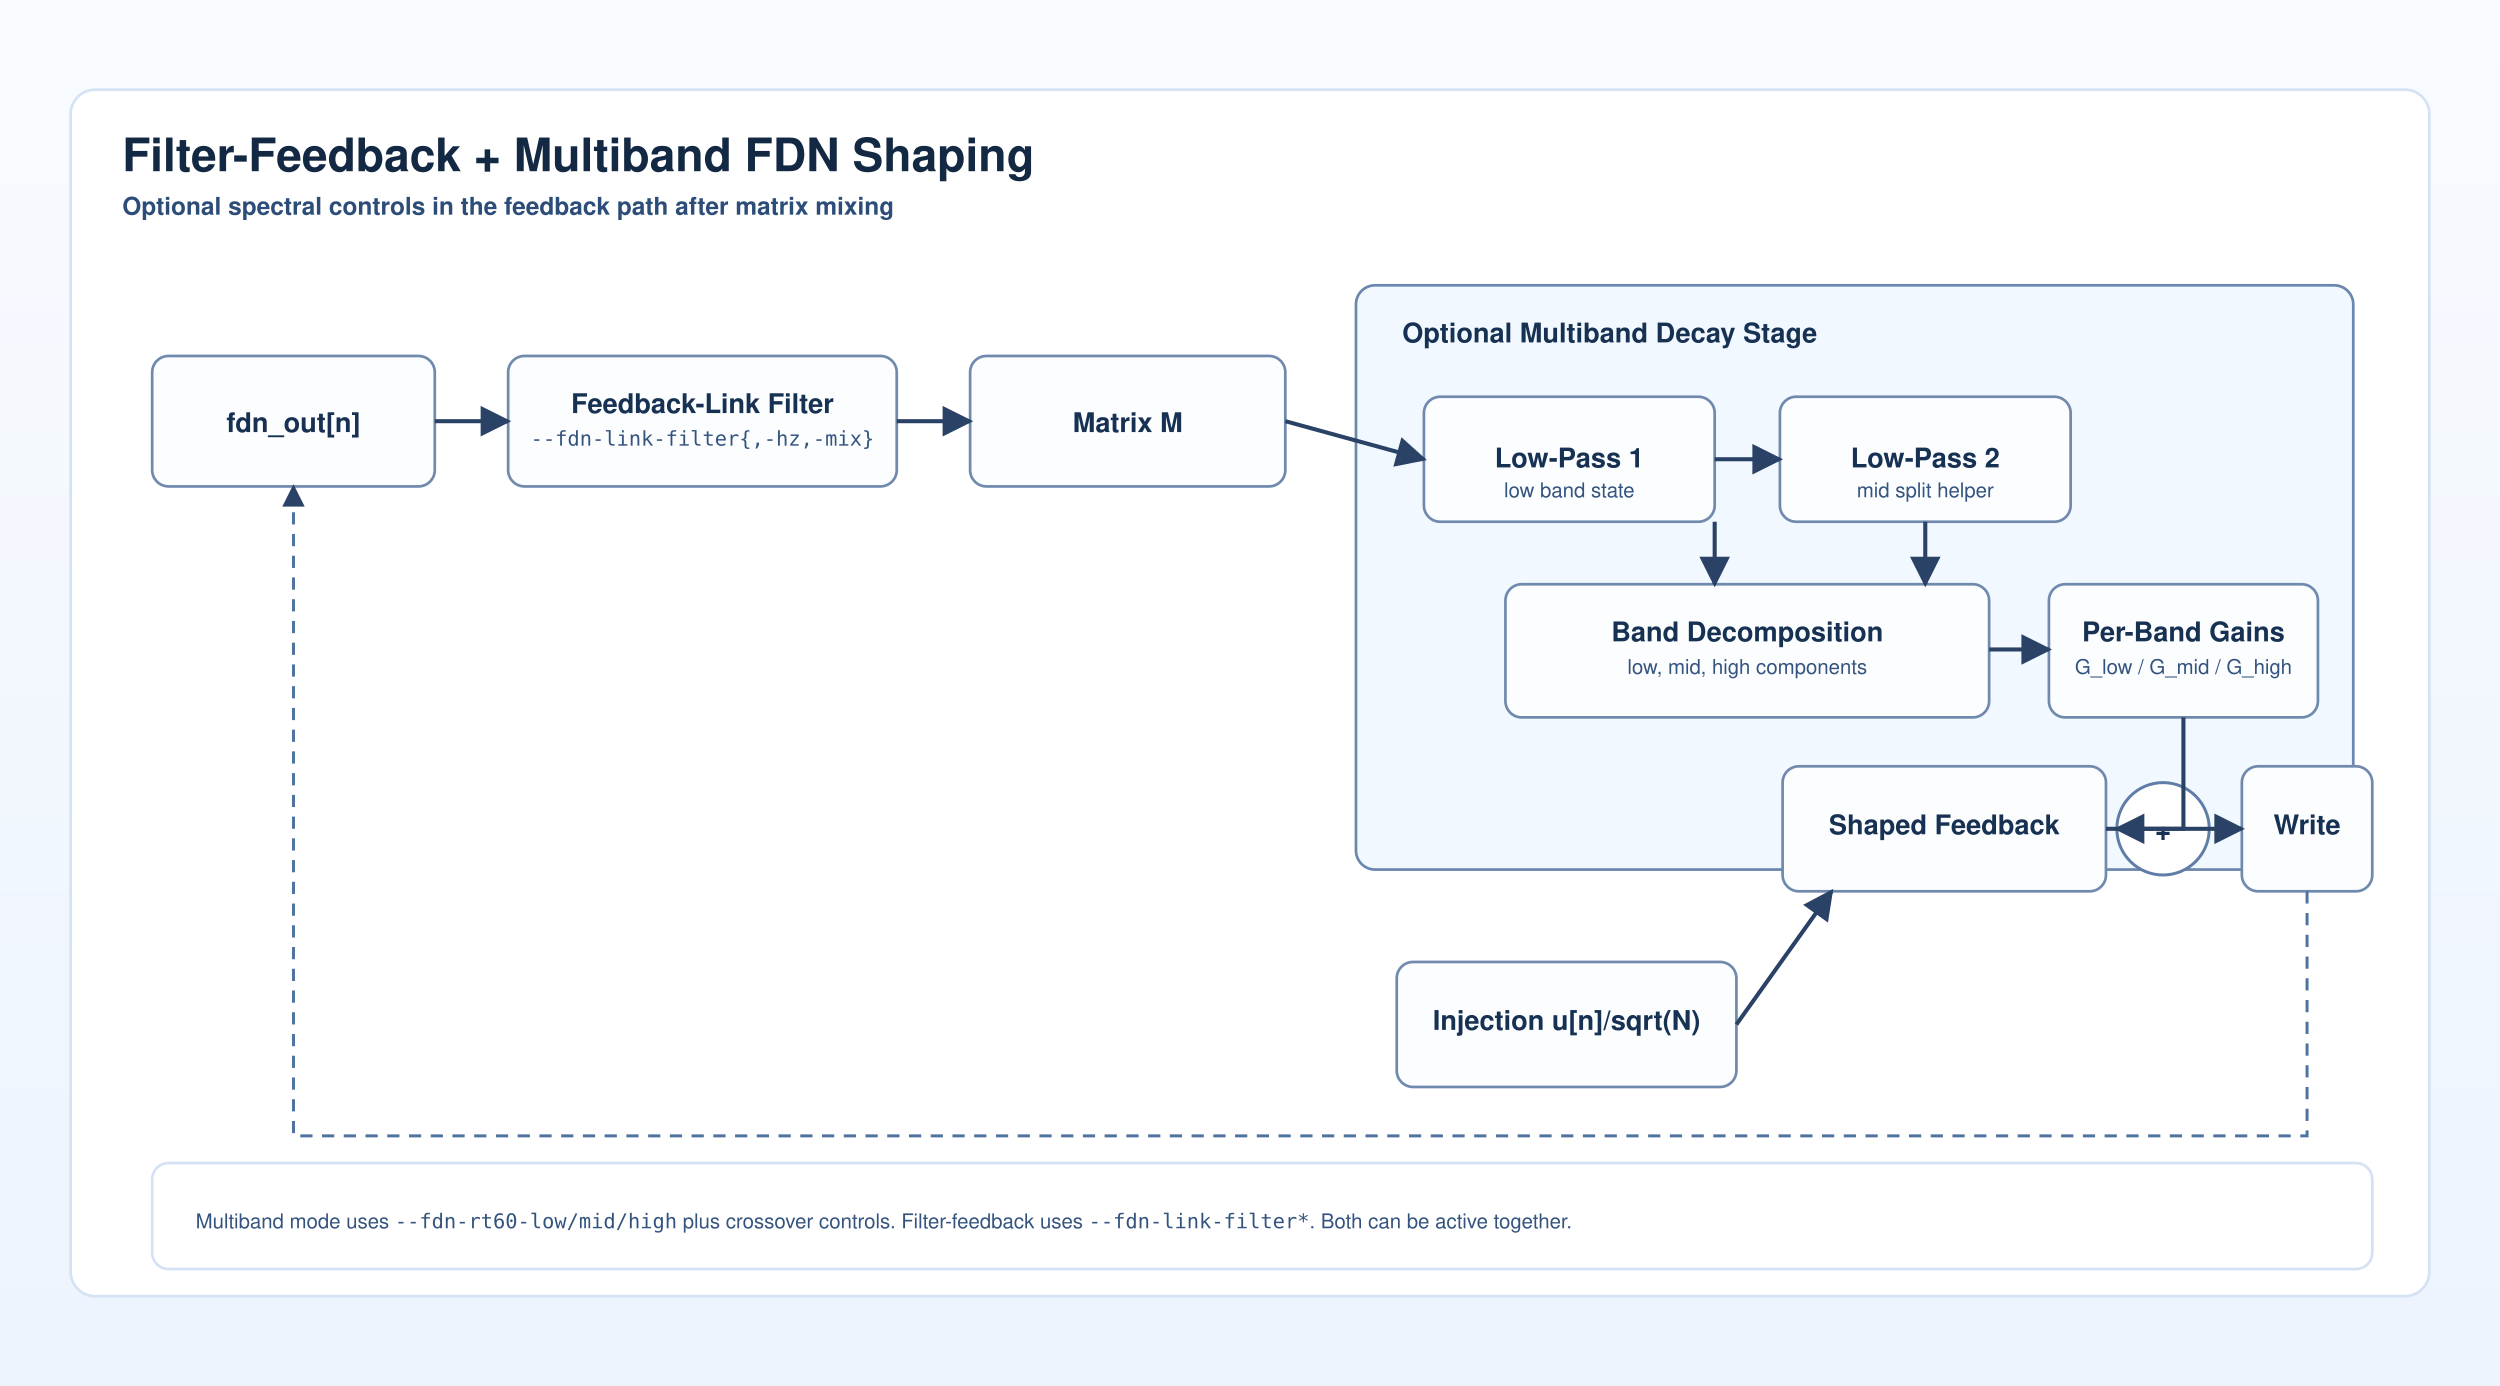
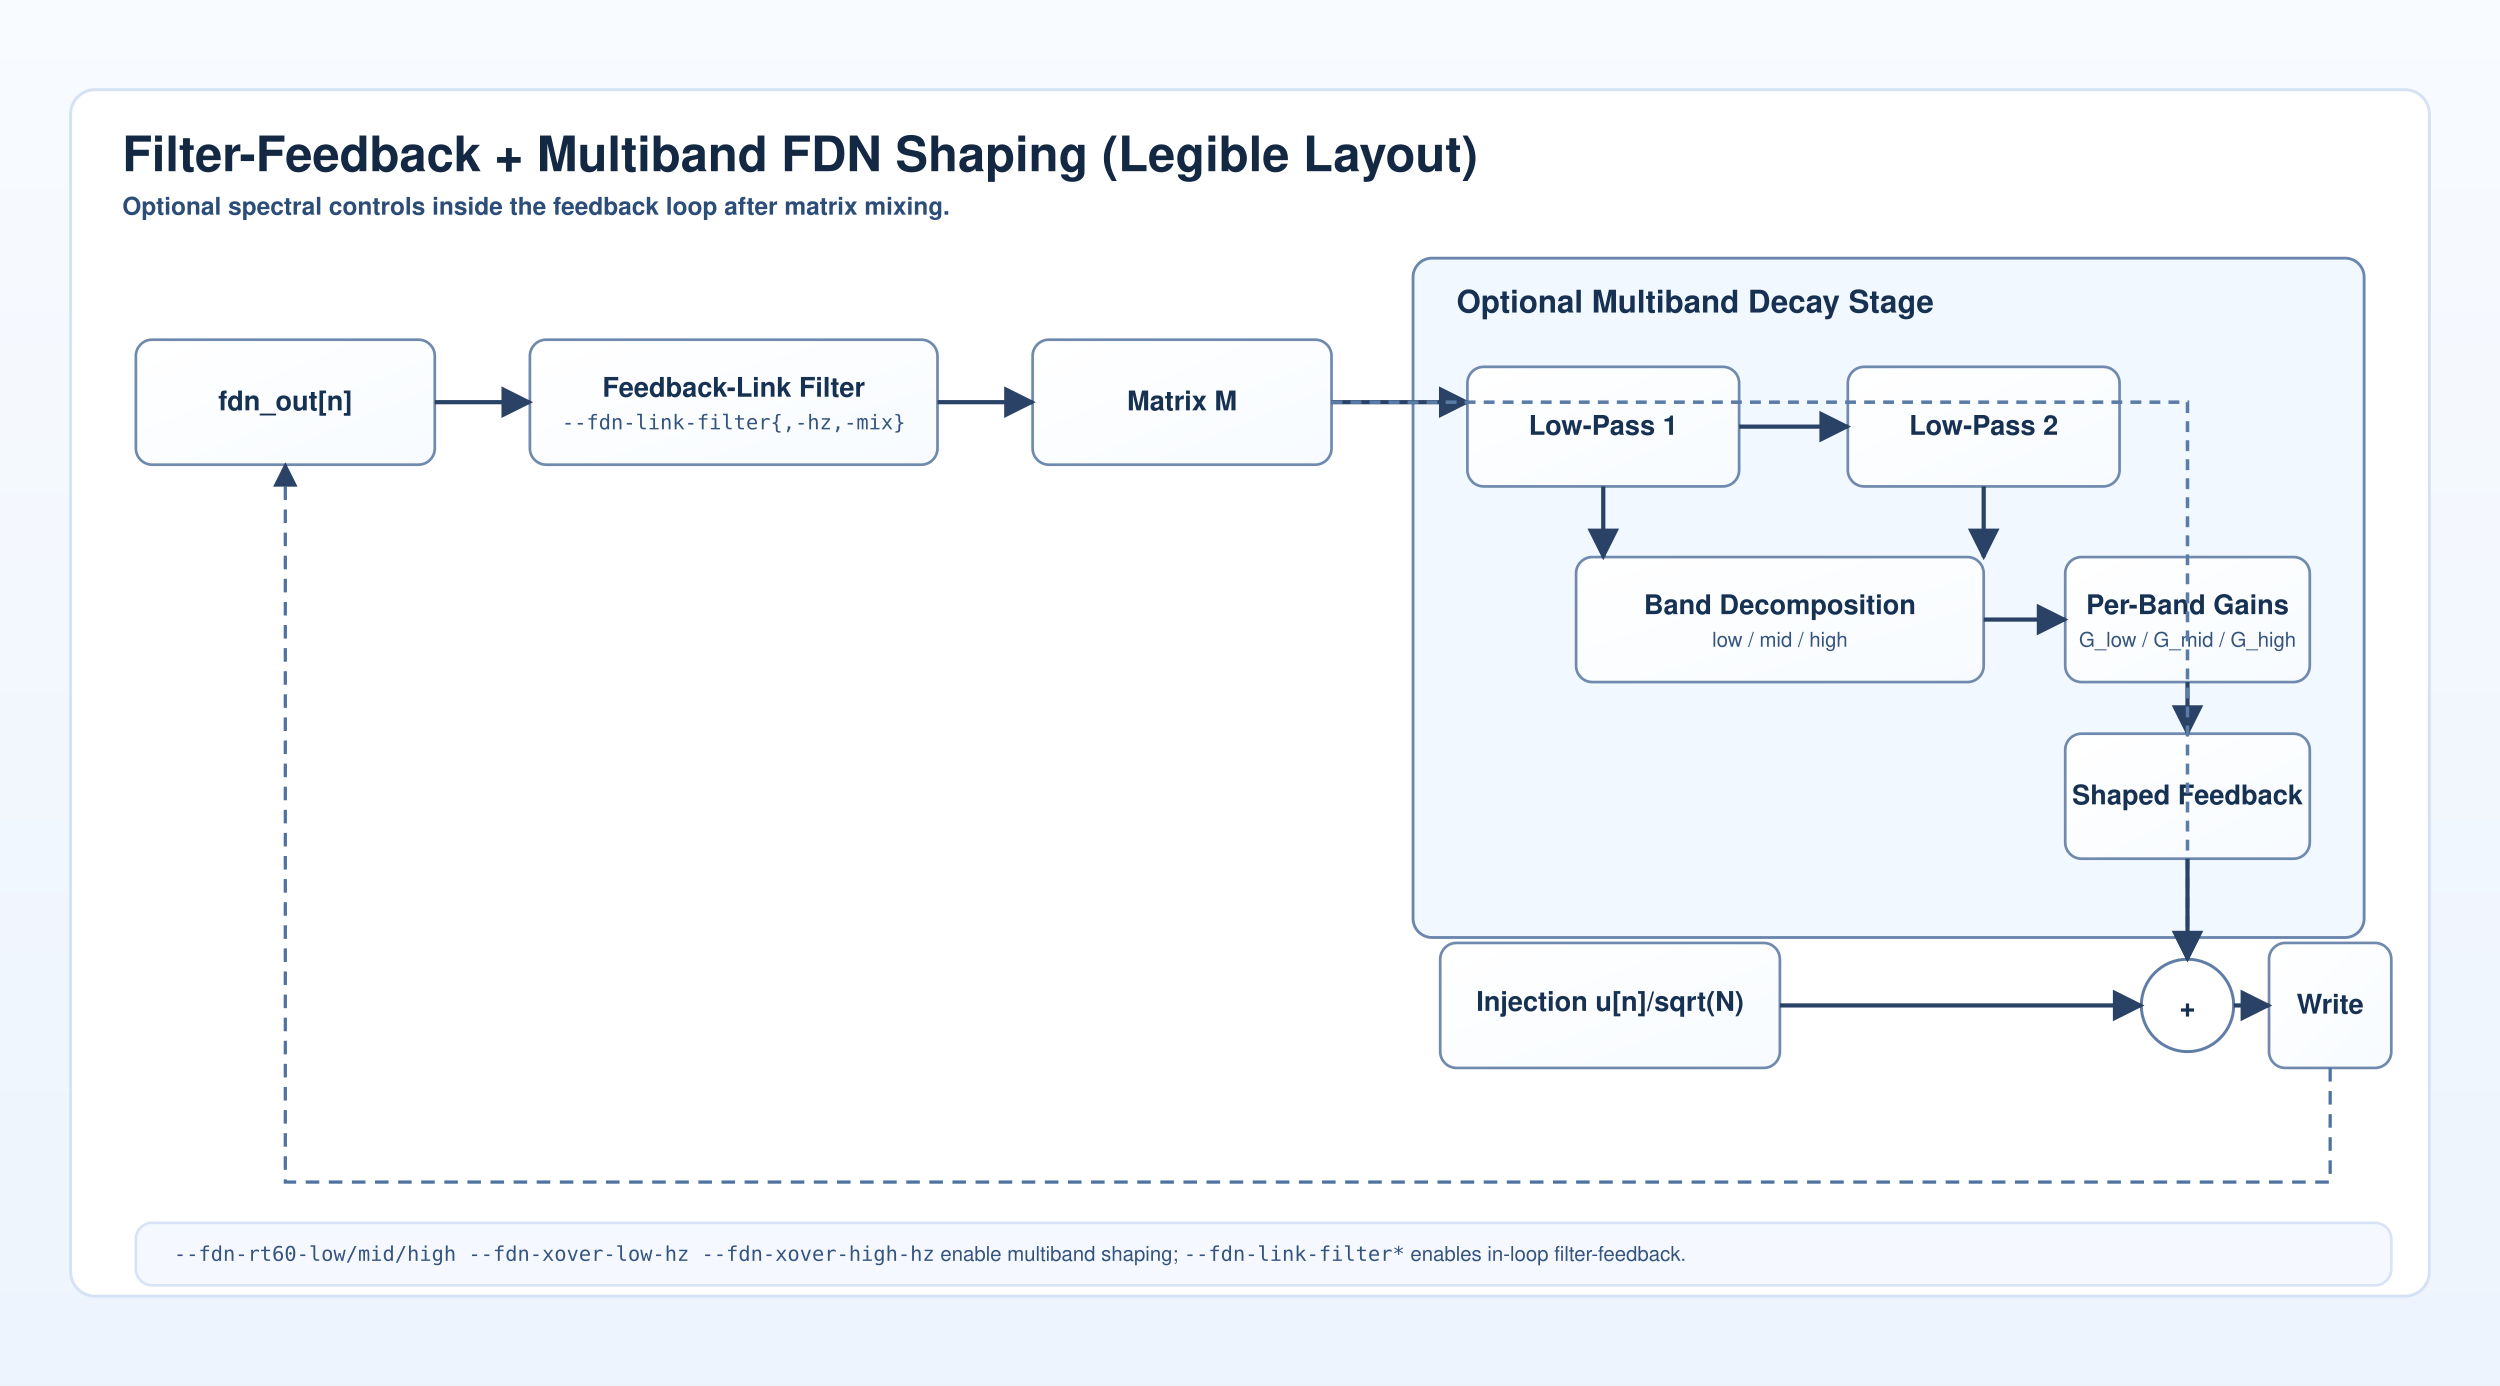
<svg xmlns="http://www.w3.org/2000/svg" viewBox="0 0 1840 1020" role="img" aria-labelledby="title desc">
  <defs>
    <linearGradient id="bg" x1="0" y1="0" x2="0" y2="1">
      <stop offset="0%" stop-color="#f8fbff" />
      <stop offset="100%" stop-color="#edf4fd" />
    </linearGradient>
+     <linearGradient id="card" x1="0" y1="0" x2="1" y2="1">
+       <stop offset="0%" stop-color="#ffffff" />
+       <stop offset="100%" stop-color="#f7fbff" />
+     </linearGradient>
    <marker id="arrow" viewBox="0 0 12 12" refX="10" refY="6" markerWidth="9" markerHeight="9" orient="auto">
      <path d="M1,1 L11,6 L1,11 Z" fill="#294266" />
    </marker>
    <style>
-       .panel { fill: #ffffff; stroke: #d4e2f4; stroke-width: 2; }
-       .card { fill: #fbfdff; stroke: #708aae; stroke-width: 2; }
-       .soft { fill: #f2f8ff; stroke: #6b87ad; stroke-width: 2; }
-       .line { fill: none; stroke: #294266; stroke-width: 3; marker-end: url(#arrow); }
-       .line-soft { fill: none; stroke: #5b7ca6; stroke-width: 2.5; marker-end: url(#arrow); }
-       .loop { fill: none; stroke: #4f739f; stroke-width: 2.2; stroke-dasharray: 9 7; marker-end: url(#arrow); }
-       .title { fill: #132842; font-family: "Helvetica Neue", Helvetica, Arial, sans-serif; font-size: 34px; font-weight: 700; }
+       .panel { fill: #ffffff; stroke: #d4e2f4; stroke-width: 2.2; }
+       .group { fill: #f2f8ff; stroke: #6b87ad; stroke-width: 2.1; }
+       .card { fill: url(#card); stroke: #708aae; stroke-width: 2; }
+       .line { fill: none; stroke: #294266; stroke-width: 3.1; marker-end: url(#arrow); }
+       .line-soft { fill: none; stroke: #5b7ca6; stroke-width: 2.6; stroke-dasharray: 8 6; marker-end: url(#arrow); }
+       .loop { fill: none; stroke: #4f739f; stroke-width: 2.4; stroke-dasharray: 10 7; marker-end: url(#arrow); }
+       .title { fill: #132842; font-family: "Helvetica Neue", Helvetica, Arial, sans-serif; font-size: 36px; font-weight: 700; }
      .subtitle { fill: #2d4d79; font-family: "Helvetica Neue", Helvetica, Arial, sans-serif; font-size: 18px; font-weight: 600; }
+       .h2 { fill: #173153; font-family: "Helvetica Neue", Helvetica, Arial, sans-serif; font-size: 23px; font-weight: 700; }
      .label { fill: #173153; font-family: "Helvetica Neue", Helvetica, Arial, sans-serif; font-size: 20px; font-weight: 700; }
      .small { fill: #34547f; font-family: "Helvetica Neue", Helvetica, Arial, sans-serif; font-size: 15px; }
      .mono { font-family: "Menlo", "Consolas", monospace; }
+       .notebox { fill: #f5f9ff; stroke: #d8e4f6; stroke-width: 2; }
    </style>
  </defs>
  <rect x="0" y="0" width="1840" height="1020" fill="url(#bg)" />
  <rect class="panel" x="52" y="66" width="1736" height="888" rx="18" />
-   <text class="title" x="90" y="126">Filter-Feedback + Multiband FDN Shaping</text>
-   <text class="subtitle" x="90" y="158">Optional spectral controls in the feedback path after matrix mixing</text>
-   <rect class="card" x="112" y="262" width="208" height="96" rx="12" />
-   <text class="label" x="216" y="318" text-anchor="middle">fdn_out[n]</text>
-   <rect class="card" x="374" y="262" width="286" height="96" rx="12" />
-   <text class="label" x="517" y="304" text-anchor="middle">Feedback-Link Filter</text>
-   <text class="small" x="517" y="328" text-anchor="middle">
+   <text class="title" x="90" y="126">Filter-Feedback + Multiband FDN Shaping (Legible Layout)</text>
+   <text class="subtitle" x="90" y="158">Optional spectral controls inside the feedback loop after matrix mixing.</text>
+   <rect class="card" x="100" y="250" width="220" height="92" rx="12" />
+   <text class="label" x="210" y="302" text-anchor="middle">fdn_out[n]</text>
+   <rect class="card" x="390" y="250" width="300" height="92" rx="12" />
+   <text class="label" x="540" y="292" text-anchor="middle">Feedback-Link Filter</text>
+   <text class="small" x="540" y="316" text-anchor="middle">
    <tspan class="mono">--fdn-link-filter{,-hz,-mix}</tspan>
  </text>
-   <rect class="card" x="714" y="262" width="232" height="96" rx="12" />
-   <text class="label" x="830" y="318" text-anchor="middle">Matrix M</text>
-   <rect class="soft" x="998" y="210" width="734" height="430" rx="14" />
-   <text class="label" x="1032" y="252">Optional Multiband Decay Stage</text>
-   <rect class="card" x="1048" y="292" width="214" height="92" rx="12" />
-   <text class="label" x="1155" y="344" text-anchor="middle">Low-Pass 1</text>
-   <text class="small" x="1155" y="366" text-anchor="middle">low band state</text>
-   <rect class="card" x="1310" y="292" width="214" height="92" rx="12" />
-   <text class="label" x="1417" y="344" text-anchor="middle">Low-Pass 2</text>
-   <text class="small" x="1417" y="366" text-anchor="middle">mid split helper</text>
-   <rect class="card" x="1108" y="430" width="356" height="98" rx="12" />
-   <text class="label" x="1286" y="472" text-anchor="middle">Band Decomposition</text>
-   <text class="small" x="1286" y="496" text-anchor="middle">low, mid, high components</text>
-   <rect class="card" x="1508" y="430" width="198" height="98" rx="12" />
-   <text class="label" x="1607" y="472" text-anchor="middle">Per-Band Gains</text>
-   <text class="small" x="1607" y="496" text-anchor="middle">G_low / G_mid / G_high</text>
-   <rect class="card" x="1312" y="564" width="238" height="92" rx="12" />
-   <text class="label" x="1431" y="614" text-anchor="middle">Shaped Feedback</text>
-   <circle cx="1592" cy="610" r="34" fill="#ffffff" stroke="#5f7da6" stroke-width="2.2" />
-   <text class="label" x="1592" y="618" text-anchor="middle">+</text>
-   <rect class="card" x="1650" y="564" width="96" height="92" rx="12" />
-   <text class="label" x="1698" y="614" text-anchor="middle">Write</text>
-   <rect class="card" x="1028" y="708" width="250" height="92" rx="12" />
-   <text class="label" x="1153" y="758" text-anchor="middle">Injection u[n]/sqrt(N)</text>
-   <path class="line" d="M320,310 L374,310" />
-   <path class="line" d="M660,310 L714,310" />
-   <path class="line" d="M946,310 L1048,338" />
-   <path class="line" d="M1262,338 L1310,338" />
-   <path class="line" d="M1417,384 L1417,430" />
-   <path class="line" d="M1262,384 L1262,430" />
-   <path class="line" d="M1464,478 L1508,478" />
-   <path class="line" d="M1607,528 L1607,610 L1558,610" />
-   <path class="line" d="M1550,610 L1650,610" />
-   <path class="line" d="M1278,754 L1348,656" />
-   <path class="loop" d="M1698,656 L1698,836 L216,836 L216,358" />
-   <rect class="panel" x="112" y="856" width="1634" height="78" rx="12" />
-   <text class="small" x="144" y="904">Multiband mode uses <tspan class="mono">--fdn-rt60-low/mid/high</tspan> plus crossover controls. Filter-feedback uses <tspan class="mono">--fdn-link-filter*</tspan>. Both can be active together.</text>
+   <rect class="card" x="760" y="250" width="220" height="92" rx="12" />
+   <text class="label" x="870" y="302" text-anchor="middle">Matrix M</text>
+   <rect class="group" x="1040" y="190" width="700" height="500" rx="14" />
+   <text class="h2" x="1072" y="230">Optional Multiband Decay Stage</text>
+   <rect class="card" x="1080" y="270" width="200" height="88" rx="12" />
+   <text class="label" x="1180" y="320" text-anchor="middle">Low-Pass 1</text>
+   <rect class="card" x="1360" y="270" width="200" height="88" rx="12" />
+   <text class="label" x="1460" y="320" text-anchor="middle">Low-Pass 2</text>
+   <rect class="card" x="1160" y="410" width="300" height="92" rx="12" />
+   <text class="label" x="1310" y="452" text-anchor="middle">Band Decomposition</text>
+   <text class="small" x="1310" y="476" text-anchor="middle">low / mid / high</text>
+   <rect class="card" x="1520" y="410" width="180" height="92" rx="12" />
+   <text class="label" x="1610" y="452" text-anchor="middle">Per-Band Gains</text>
+   <text class="small" x="1610" y="476" text-anchor="middle">G_low / G_mid / G_high</text>
+   <rect class="card" x="1520" y="540" width="180" height="92" rx="12" />
+   <text class="label" x="1610" y="592" text-anchor="middle">Shaped Feedback</text>
+   <circle cx="1610" cy="740" r="34" fill="#ffffff" stroke="#5f7da6" stroke-width="2.2" />
+   <text class="label" x="1610" y="748" text-anchor="middle">+</text>
+   <rect class="card" x="1060" y="694" width="250" height="92" rx="12" />
+   <text class="label" x="1185" y="744" text-anchor="middle">Injection u[n]/sqrt(N)</text>
+   <rect class="card" x="1670" y="694" width="90" height="92" rx="12" />
+   <text class="label" x="1715" y="746" text-anchor="middle">Write</text>
+   <path class="line" d="M320,296 H390" />
+   <path class="line" d="M690,296 H760" />
+   <path class="line" d="M980,296 H1080" />
+   <path class="line" d="M1280,314 H1360" />
+   <path class="line" d="M1180,358 V410" />
+   <path class="line" d="M1460,358 V410" />
+   <path class="line" d="M1460,456 H1520" />
+   <path class="line" d="M1610,502 V540" />
+   <path class="line-soft" d="M980,296 H1610 V706" />
+   <path class="line" d="M1610,632 V706" />
+   <path class="line" d="M1310,740 H1576" />
+   <path class="line" d="M1644,740 H1670" />
+   <path class="loop" d="M1715,786 V870 H210 V342" />
+   <rect class="notebox" x="100" y="900" width="1660" height="46" rx="12" />
+   <text class="small" x="128" y="928">
+     <tspan class="mono">--fdn-rt60-low/mid/high --fdn-xover-low-hz --fdn-xover-high-hz</tspan> enable multiband shaping; <tspan class="mono">--fdn-link-filter*</tspan> enables in-loop filter-feedback.</text>
</svg>
